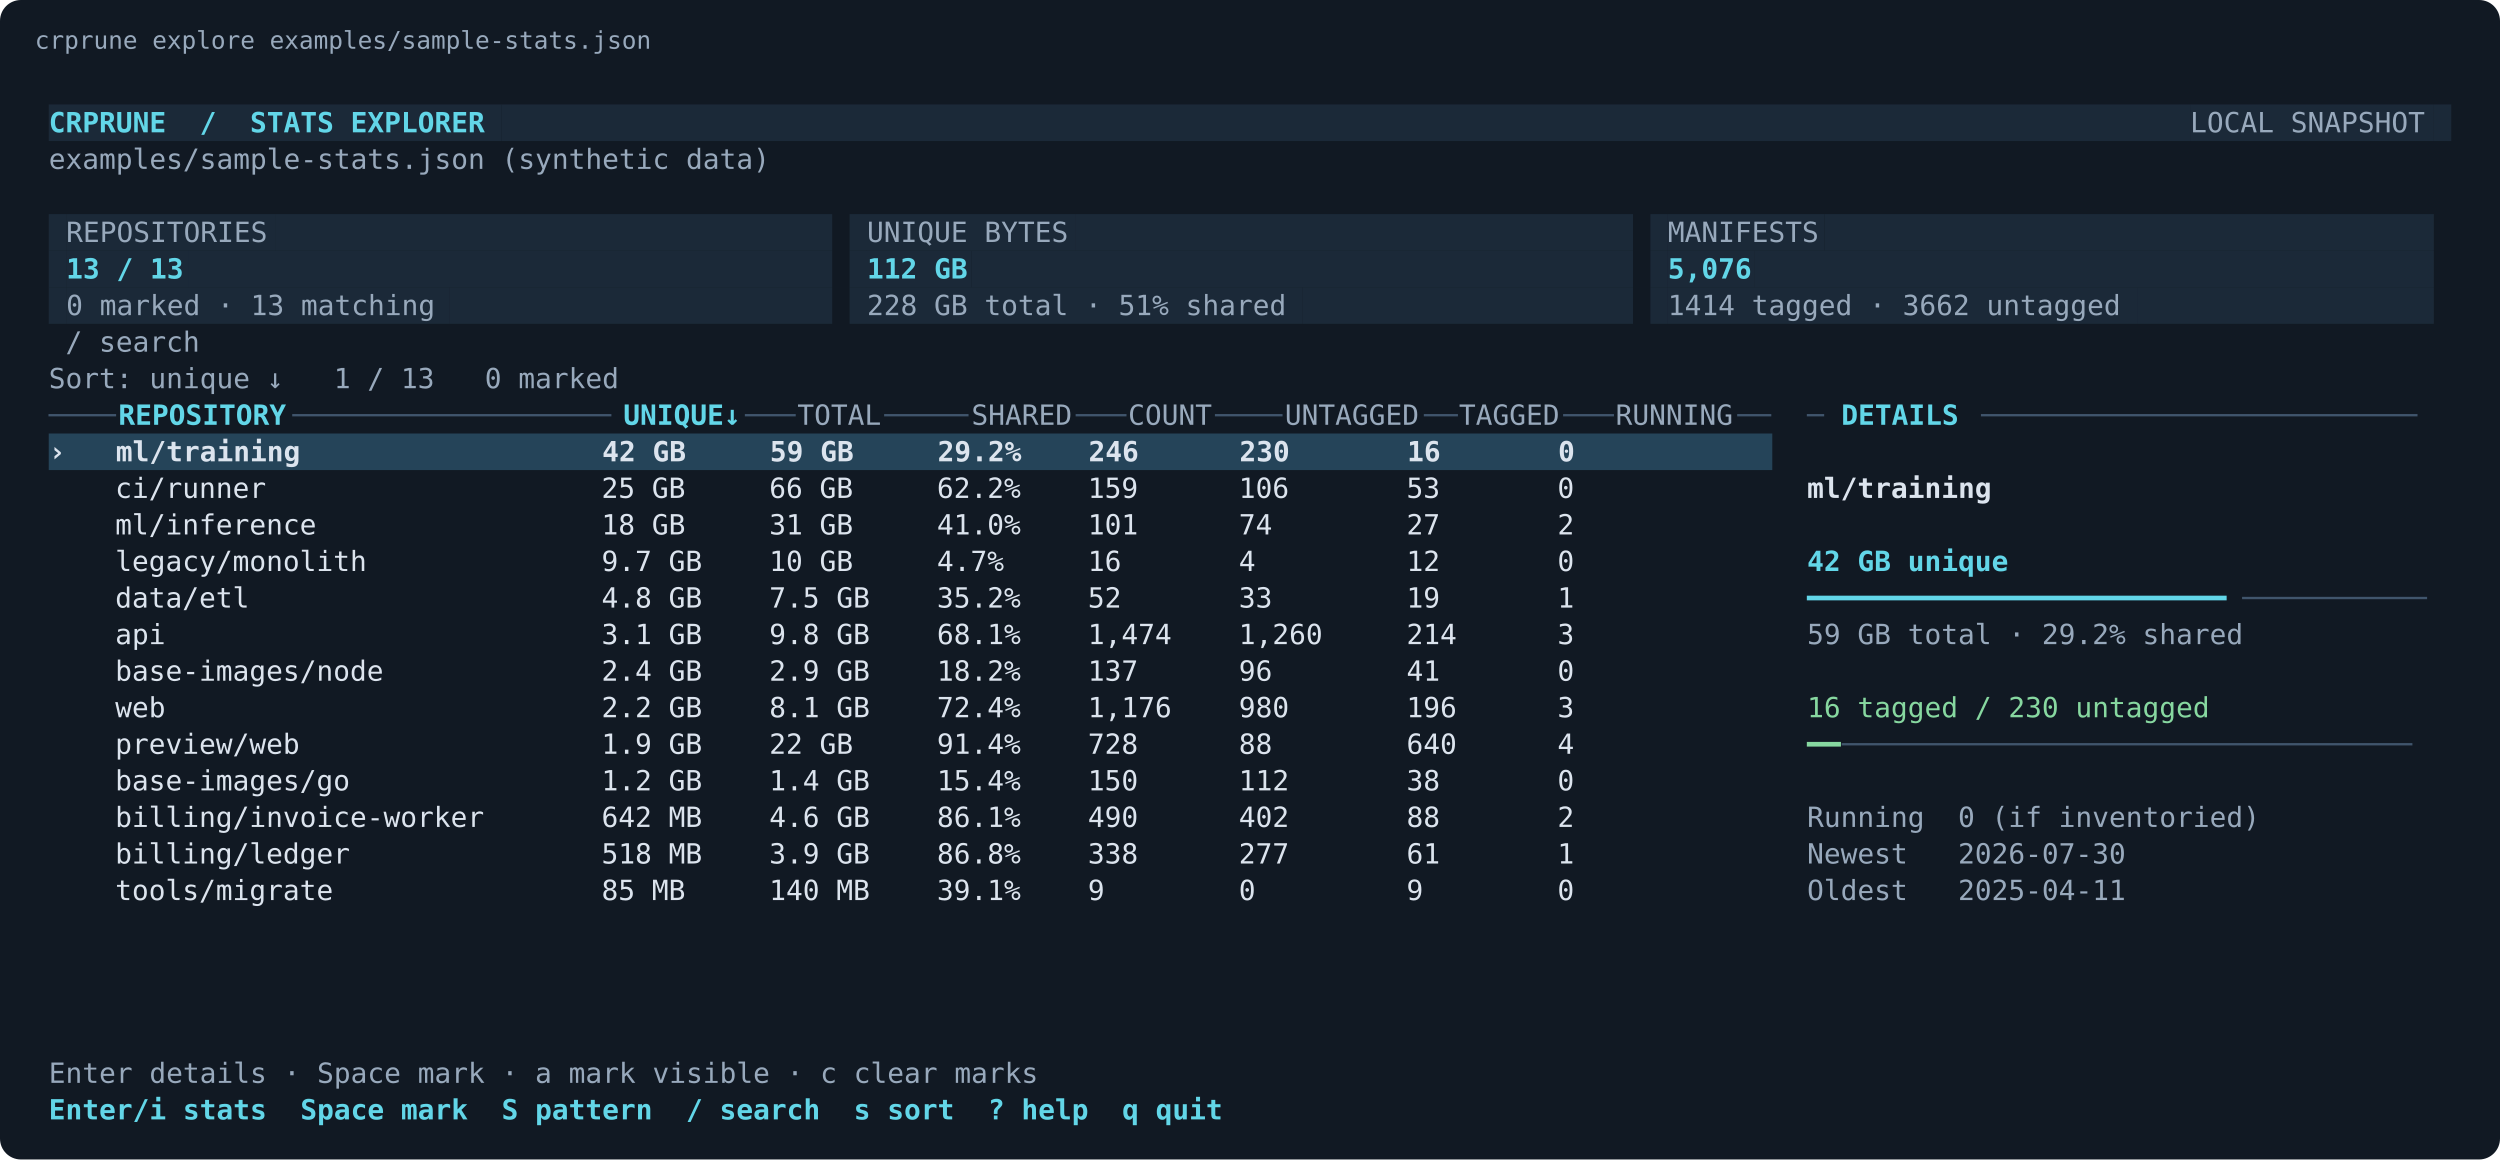
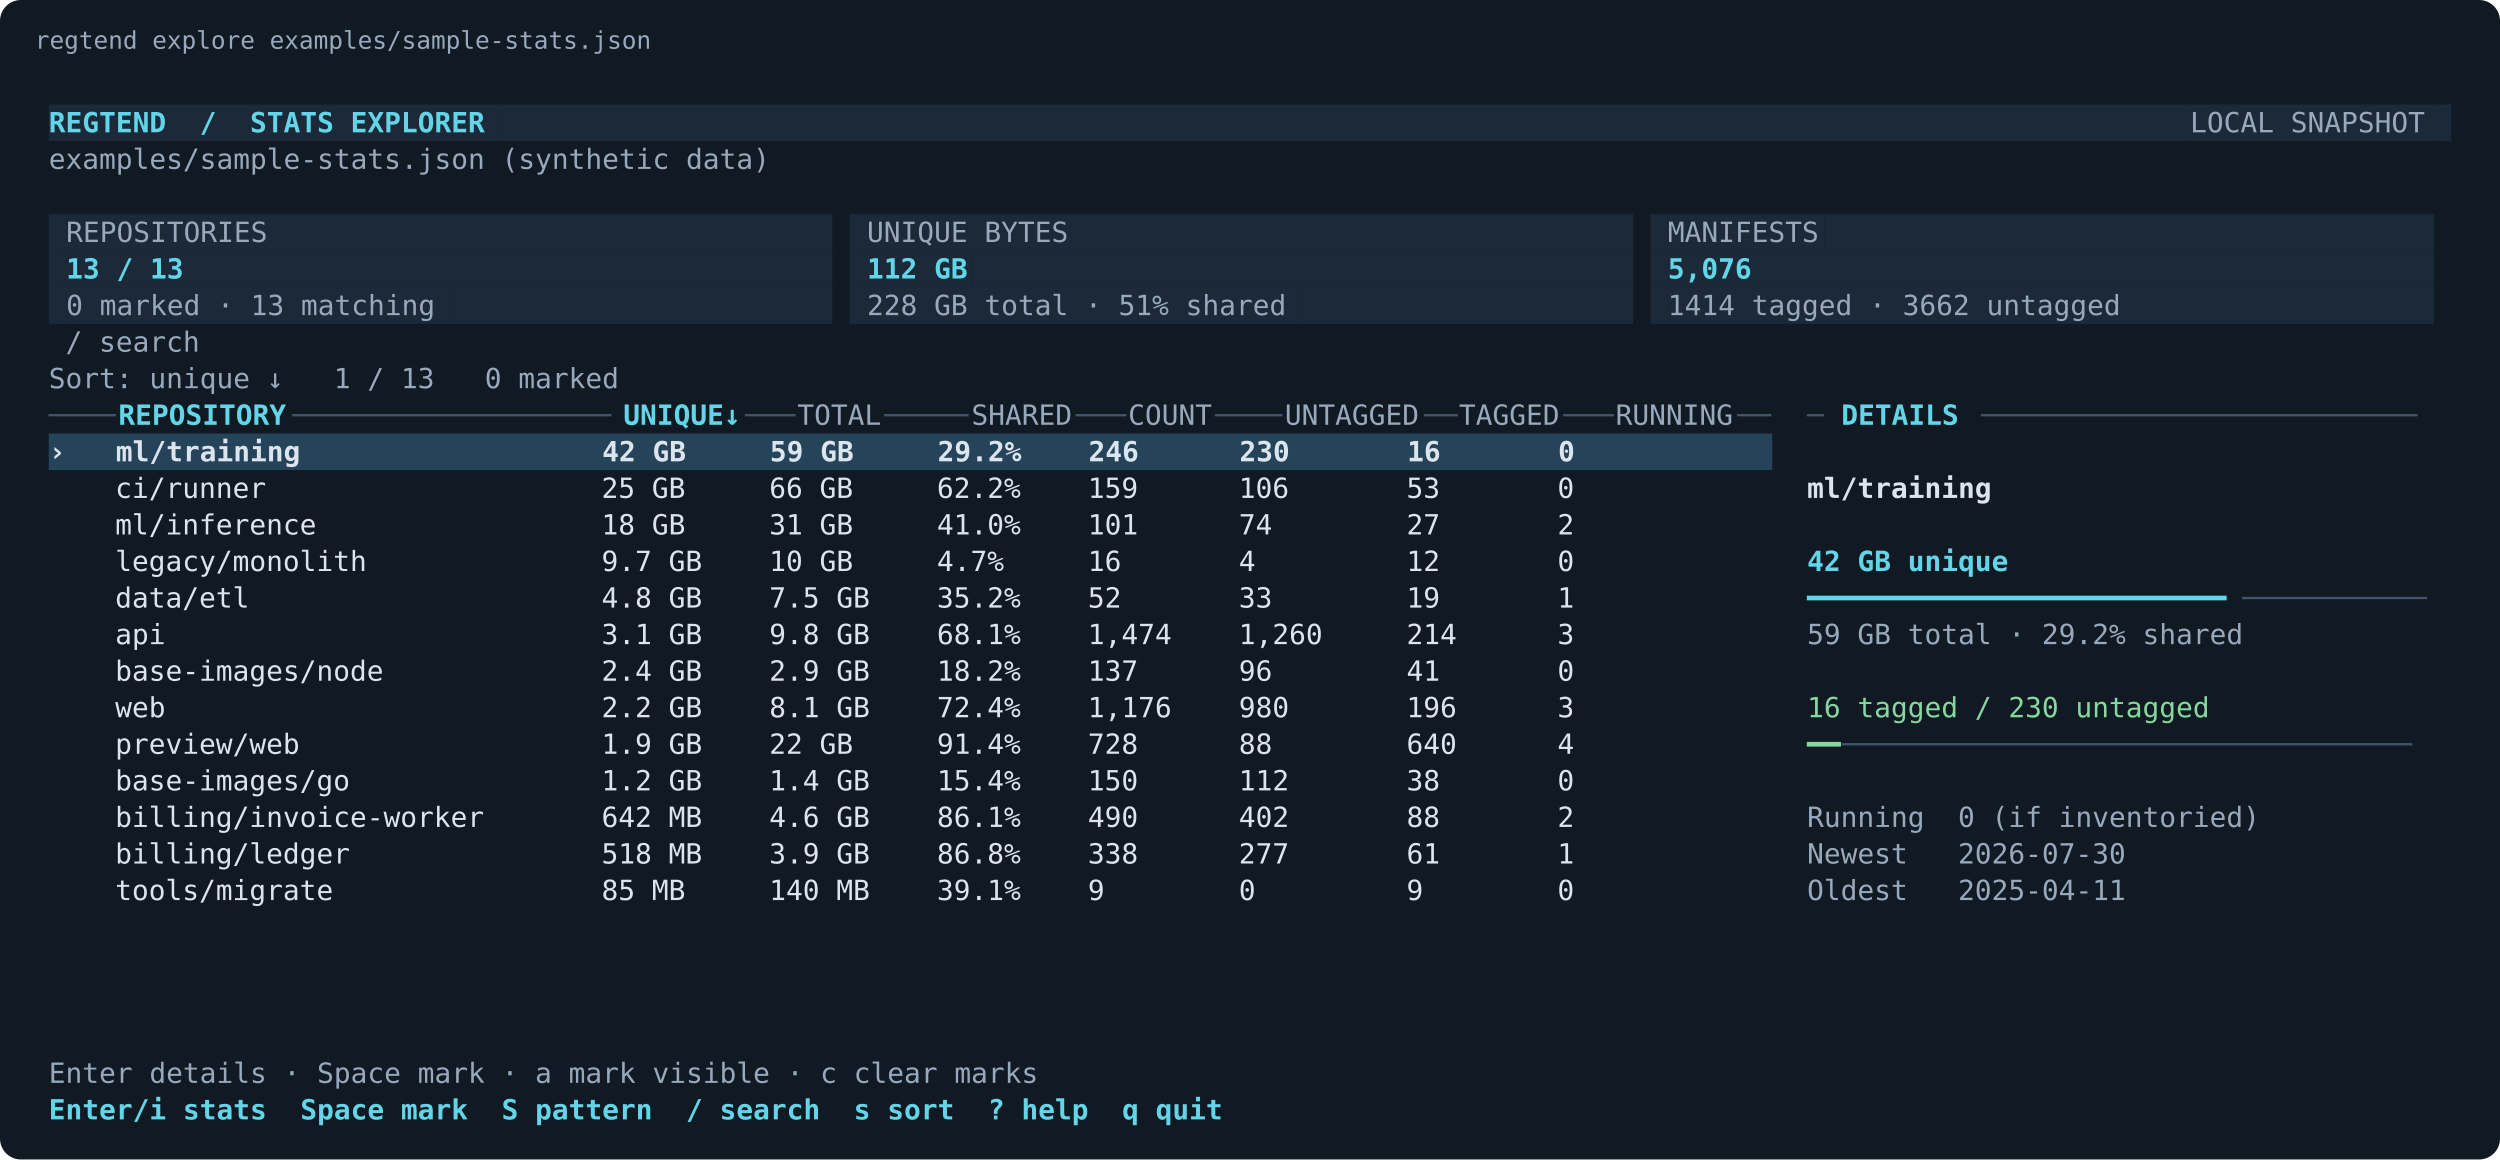
<svg xmlns="http://www.w3.org/2000/svg" width="1436" height="666" viewBox="0 0 1436 666" role="img" aria-labelledby="title desc">
  <rect width="1436" height="666" rx="12" fill="#111923" />
  <g fill="#98a9bc" font-family="ui-monospace,DejaVu Sans Mono,monospace" font-size="14">
-     <text x="20" y="28">crprune explore examples/sample-stats.json</text>
+     <text x="20" y="28">regtend explore examples/sample-stats.json</text>
  </g>
  <g font-family="ui-monospace,DejaVu Sans Mono,monospace" font-size="16">
    <rect x="28" y="60" width="260" height="21" fill="#1b2938" />
-     <text x="28" y="76" fill="#62d6e8" font-weight="bold" xml:space="preserve" textLength="260" lengthAdjust="spacingAndGlyphs">CRPRUNE  /  STATS EXPLORER</text>
+     <text x="28" y="76" fill="#62d6e8" font-weight="bold" xml:space="preserve" textLength="260" lengthAdjust="spacingAndGlyphs">REGTEND  /  STATS EXPLORER</text>
    <rect x="288" y="60" width="970" height="21" fill="#1b2938" />
    <rect x="1258" y="60" width="140" height="21" fill="#1b2938" />
    <text x="1258" y="76" fill="#98a9bc" xml:space="preserve" textLength="140" lengthAdjust="spacingAndGlyphs">LOCAL SNAPSHOT</text>
    <rect x="1398" y="60" width="10" height="21" fill="#1b2938" />
    <text x="28" y="97" fill="#98a9bc" xml:space="preserve" textLength="430" lengthAdjust="spacingAndGlyphs">examples/sample-stats.json (synthetic data)</text>
    <rect x="28" y="123" width="10" height="21" fill="#1b2938" />
    <rect x="38" y="123" width="120" height="21" fill="#1b2938" />
    <text x="38" y="139" fill="#98a9bc" xml:space="preserve" textLength="120" lengthAdjust="spacingAndGlyphs">REPOSITORIES</text>
    <rect x="158" y="123" width="320" height="21" fill="#1b2938" />
    <rect x="488" y="123" width="10" height="21" fill="#1b2938" />
    <rect x="498" y="123" width="120" height="21" fill="#1b2938" />
    <text x="498" y="139" fill="#98a9bc" xml:space="preserve" textLength="120" lengthAdjust="spacingAndGlyphs">UNIQUE BYTES</text>
    <rect x="618" y="123" width="320" height="21" fill="#1b2938" />
    <rect x="948" y="123" width="10" height="21" fill="#1b2938" />
    <rect x="958" y="123" width="90" height="21" fill="#1b2938" />
    <text x="958" y="139" fill="#98a9bc" xml:space="preserve" textLength="90" lengthAdjust="spacingAndGlyphs">MANIFESTS</text>
    <rect x="1048" y="123" width="350" height="21" fill="#1b2938" />
    <rect x="28" y="144" width="10" height="21" fill="#1b2938" />
    <rect x="38" y="144" width="70" height="21" fill="#1b2938" />
    <text x="38" y="160" fill="#62d6e8" font-weight="bold" xml:space="preserve" textLength="70" lengthAdjust="spacingAndGlyphs">13 / 13</text>
    <rect x="108" y="144" width="370" height="21" fill="#1b2938" />
    <rect x="488" y="144" width="10" height="21" fill="#1b2938" />
    <rect x="498" y="144" width="60" height="21" fill="#1b2938" />
    <text x="498" y="160" fill="#62d6e8" font-weight="bold" xml:space="preserve" textLength="60" lengthAdjust="spacingAndGlyphs">112 GB</text>
    <rect x="558" y="144" width="380" height="21" fill="#1b2938" />
    <rect x="948" y="144" width="10" height="21" fill="#1b2938" />
    <rect x="958" y="144" width="50" height="21" fill="#1b2938" />
    <text x="958" y="160" fill="#62d6e8" font-weight="bold" xml:space="preserve" textLength="50" lengthAdjust="spacingAndGlyphs">5,076</text>
    <rect x="1008" y="144" width="390" height="21" fill="#1b2938" />
    <rect x="28" y="165" width="10" height="21" fill="#1b2938" />
    <rect x="38" y="165" width="220" height="21" fill="#1b2938" />
    <text x="38" y="181" fill="#98a9bc" xml:space="preserve" textLength="220" lengthAdjust="spacingAndGlyphs">0 marked · 13 matching</text>
    <rect x="258" y="165" width="220" height="21" fill="#1b2938" />
    <rect x="488" y="165" width="10" height="21" fill="#1b2938" />
    <rect x="498" y="165" width="250" height="21" fill="#1b2938" />
    <text x="498" y="181" fill="#98a9bc" xml:space="preserve" textLength="250" lengthAdjust="spacingAndGlyphs">228 GB total · 51% shared</text>
    <rect x="748" y="165" width="190" height="21" fill="#1b2938" />
    <rect x="948" y="165" width="10" height="21" fill="#1b2938" />
    <rect x="958" y="165" width="270" height="21" fill="#1b2938" />
    <text x="958" y="181" fill="#98a9bc" xml:space="preserve" textLength="270" lengthAdjust="spacingAndGlyphs">1414 tagged · 3662 untagged</text>
    <rect x="1228" y="165" width="170" height="21" fill="#1b2938" />
    <text x="28" y="202" fill="#98a9bc" xml:space="preserve" textLength="90" lengthAdjust="spacingAndGlyphs"> / search</text>
    <text x="28" y="223" fill="#98a9bc" xml:space="preserve" textLength="340" lengthAdjust="spacingAndGlyphs">Sort: unique ↓   1 / 13   0 marked</text>
    <text x="28" y="244" fill="#40556c" xml:space="preserve" textLength="40" lengthAdjust="spacingAndGlyphs">────</text>
    <text x="68" y="244" fill="#62d6e8" font-weight="bold" xml:space="preserve" textLength="100" lengthAdjust="spacingAndGlyphs">REPOSITORY</text>
    <text x="168" y="244" fill="#40556c" xml:space="preserve" textLength="190" lengthAdjust="spacingAndGlyphs">───────────────────</text>
    <text x="358" y="244" fill="#62d6e8" font-weight="bold" xml:space="preserve" textLength="70" lengthAdjust="spacingAndGlyphs">UNIQUE↓</text>
    <text x="428" y="244" fill="#40556c" xml:space="preserve" textLength="30" lengthAdjust="spacingAndGlyphs">───</text>
    <text x="458" y="244" fill="#98a9bc" xml:space="preserve" textLength="50" lengthAdjust="spacingAndGlyphs">TOTAL</text>
    <text x="508" y="244" fill="#40556c" xml:space="preserve" textLength="50" lengthAdjust="spacingAndGlyphs">─────</text>
    <text x="558" y="244" fill="#98a9bc" xml:space="preserve" textLength="60" lengthAdjust="spacingAndGlyphs">SHARED</text>
    <text x="618" y="244" fill="#40556c" xml:space="preserve" textLength="30" lengthAdjust="spacingAndGlyphs">───</text>
    <text x="648" y="244" fill="#98a9bc" xml:space="preserve" textLength="50" lengthAdjust="spacingAndGlyphs">COUNT</text>
    <text x="698" y="244" fill="#40556c" xml:space="preserve" textLength="40" lengthAdjust="spacingAndGlyphs">────</text>
    <text x="738" y="244" fill="#98a9bc" xml:space="preserve" textLength="80" lengthAdjust="spacingAndGlyphs">UNTAGGED</text>
    <text x="818" y="244" fill="#40556c" xml:space="preserve" textLength="20" lengthAdjust="spacingAndGlyphs">──</text>
    <text x="838" y="244" fill="#98a9bc" xml:space="preserve" textLength="60" lengthAdjust="spacingAndGlyphs">TAGGED</text>
    <text x="898" y="244" fill="#40556c" xml:space="preserve" textLength="30" lengthAdjust="spacingAndGlyphs">───</text>
    <text x="928" y="244" fill="#98a9bc" xml:space="preserve" textLength="70" lengthAdjust="spacingAndGlyphs">RUNNING</text>
    <text x="998" y="244" fill="#40556c" xml:space="preserve" textLength="20" lengthAdjust="spacingAndGlyphs">──</text>
    <text x="1038" y="244" fill="#40556c" xml:space="preserve" textLength="10" lengthAdjust="spacingAndGlyphs">─</text>
    <text x="1048" y="244" fill="#62d6e8" font-weight="bold" xml:space="preserve" textLength="90" lengthAdjust="spacingAndGlyphs"> DETAILS </text>
    <text x="1138" y="244" fill="#40556c" xml:space="preserve" textLength="260" lengthAdjust="spacingAndGlyphs">──────────────────────────</text>
    <rect x="28" y="249" width="990" height="21" fill="#254459" />
    <text x="28" y="265" fill="#dce4ee" font-weight="bold" xml:space="preserve" textLength="990" lengthAdjust="spacingAndGlyphs">›   ml/training                  42 GB     59 GB     29.2%    246      230       16       0        </text>
    <text x="18" y="286" fill="#dce4ee" xml:space="preserve" textLength="1020" lengthAdjust="spacingAndGlyphs">     ci/runner                    25 GB     66 GB     62.2%    159      106       53       0          </text>
    <text x="1038" y="286" fill="#dce4ee" font-weight="bold" xml:space="preserve" textLength="110" lengthAdjust="spacingAndGlyphs">ml/training</text>
    <text x="18" y="307" fill="#dce4ee" xml:space="preserve" textLength="1400" lengthAdjust="spacingAndGlyphs">     ml/inference                 18 GB     31 GB     41.0%    101      74        27       2                                                </text>
    <text x="18" y="328" fill="#dce4ee" xml:space="preserve" textLength="1020" lengthAdjust="spacingAndGlyphs">     legacy/monolith              9.7 GB    10 GB     4.7%     16       4         12       0          </text>
    <text x="1038" y="328" fill="#62d6e8" font-weight="bold" xml:space="preserve" textLength="120" lengthAdjust="spacingAndGlyphs">42 GB unique</text>
    <text x="18" y="349" fill="#dce4ee" xml:space="preserve" textLength="1020" lengthAdjust="spacingAndGlyphs">     data/etl                     4.8 GB    7.5 GB    35.2%    52       33        19       1          </text>
    <text x="1038" y="349" fill="#62d6e8" font-weight="bold" xml:space="preserve" textLength="250" lengthAdjust="spacingAndGlyphs">━━━━━━━━━━━━━━━━━━━━━━━━━</text>
    <text x="1288" y="349" fill="#40556c" xml:space="preserve" textLength="110" lengthAdjust="spacingAndGlyphs">───────────</text>
    <text x="18" y="370" fill="#dce4ee" xml:space="preserve" textLength="1020" lengthAdjust="spacingAndGlyphs">     api                          3.1 GB    9.8 GB    68.1%    1,474    1,260     214      3          </text>
    <text x="1038" y="370" fill="#98a9bc" xml:space="preserve" textLength="260" lengthAdjust="spacingAndGlyphs">59 GB total · 29.2% shared</text>
    <text x="18" y="391" fill="#dce4ee" xml:space="preserve" textLength="1400" lengthAdjust="spacingAndGlyphs">     base-images/node             2.4 GB    2.9 GB    18.2%    137      96        41       0                                                </text>
    <text x="18" y="412" fill="#dce4ee" xml:space="preserve" textLength="1020" lengthAdjust="spacingAndGlyphs">     web                          2.2 GB    8.1 GB    72.4%    1,176    980       196      3          </text>
    <text x="1038" y="412" fill="#87d8a0" xml:space="preserve" textLength="240" lengthAdjust="spacingAndGlyphs">16 tagged / 230 untagged</text>
    <text x="18" y="433" fill="#dce4ee" xml:space="preserve" textLength="1020" lengthAdjust="spacingAndGlyphs">     preview/web                  1.9 GB    22 GB     91.4%    728      88        640      4          </text>
    <text x="1038" y="433" fill="#87d8a0" xml:space="preserve" textLength="20" lengthAdjust="spacingAndGlyphs">━━</text>
    <text x="1058" y="433" fill="#40556c" xml:space="preserve" textLength="340" lengthAdjust="spacingAndGlyphs">──────────────────────────────────</text>
    <text x="18" y="454" fill="#dce4ee" xml:space="preserve" textLength="1400" lengthAdjust="spacingAndGlyphs">     base-images/go               1.2 GB    1.4 GB    15.4%    150      112       38       0                                                </text>
    <text x="18" y="475" fill="#dce4ee" xml:space="preserve" textLength="1020" lengthAdjust="spacingAndGlyphs">     billing/invoice-worker       642 MB    4.6 GB    86.1%    490      402       88       2          </text>
    <text x="1038" y="475" fill="#98a9bc" xml:space="preserve" textLength="270" lengthAdjust="spacingAndGlyphs">Running  0 (if inventoried)</text>
    <text x="18" y="496" fill="#dce4ee" xml:space="preserve" textLength="1020" lengthAdjust="spacingAndGlyphs">     billing/ledger               518 MB    3.9 GB    86.8%    338      277       61       1          </text>
    <text x="1038" y="496" fill="#98a9bc" xml:space="preserve" textLength="190" lengthAdjust="spacingAndGlyphs">Newest   2026-07-30</text>
    <text x="18" y="517" fill="#dce4ee" xml:space="preserve" textLength="1020" lengthAdjust="spacingAndGlyphs">     tools/migrate                85 MB     140 MB    39.1%    9        0         9        0          </text>
    <text x="1038" y="517" fill="#98a9bc" xml:space="preserve" textLength="190" lengthAdjust="spacingAndGlyphs">Oldest   2025-04-11</text>
    <text x="28" y="622" fill="#98a9bc" xml:space="preserve" textLength="590" lengthAdjust="spacingAndGlyphs">Enter details · Space mark · a mark visible · c clear marks</text>
    <text x="28" y="643" fill="#62d6e8" font-weight="bold" xml:space="preserve" textLength="700" lengthAdjust="spacingAndGlyphs">Enter/i stats  Space mark  S pattern  / search  s sort  ? help  q quit</text>
  </g>
</svg>
